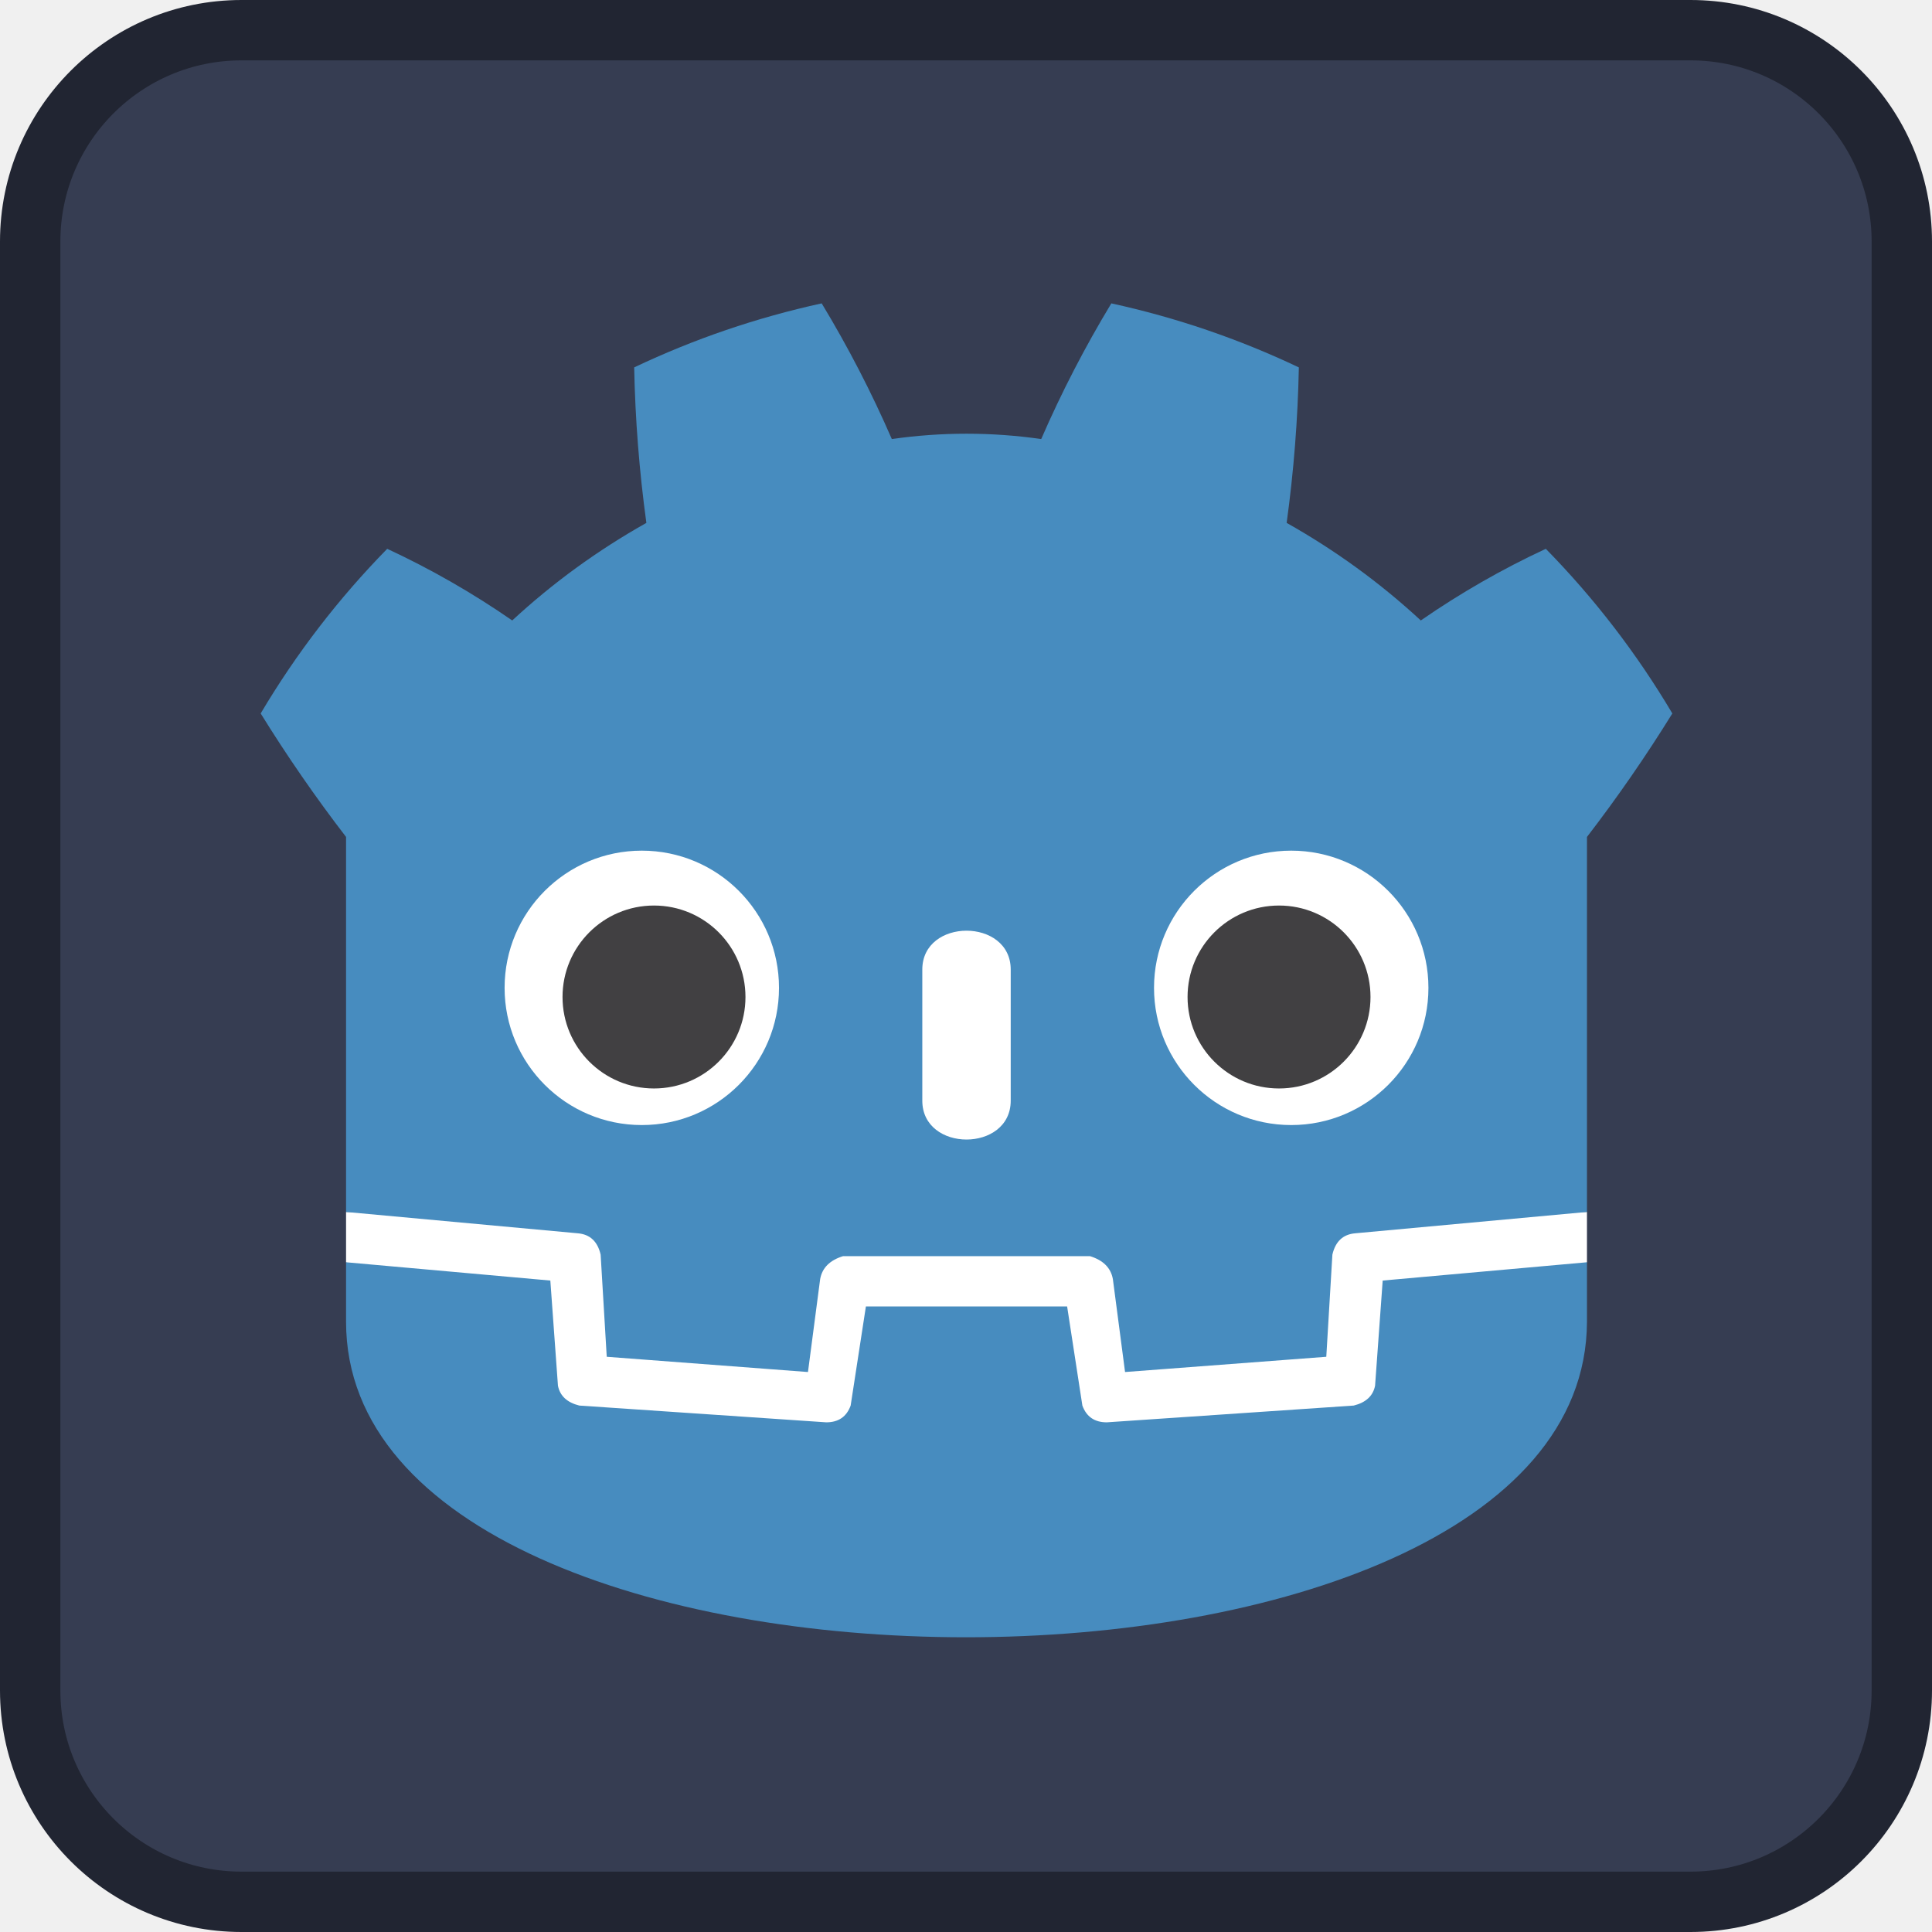
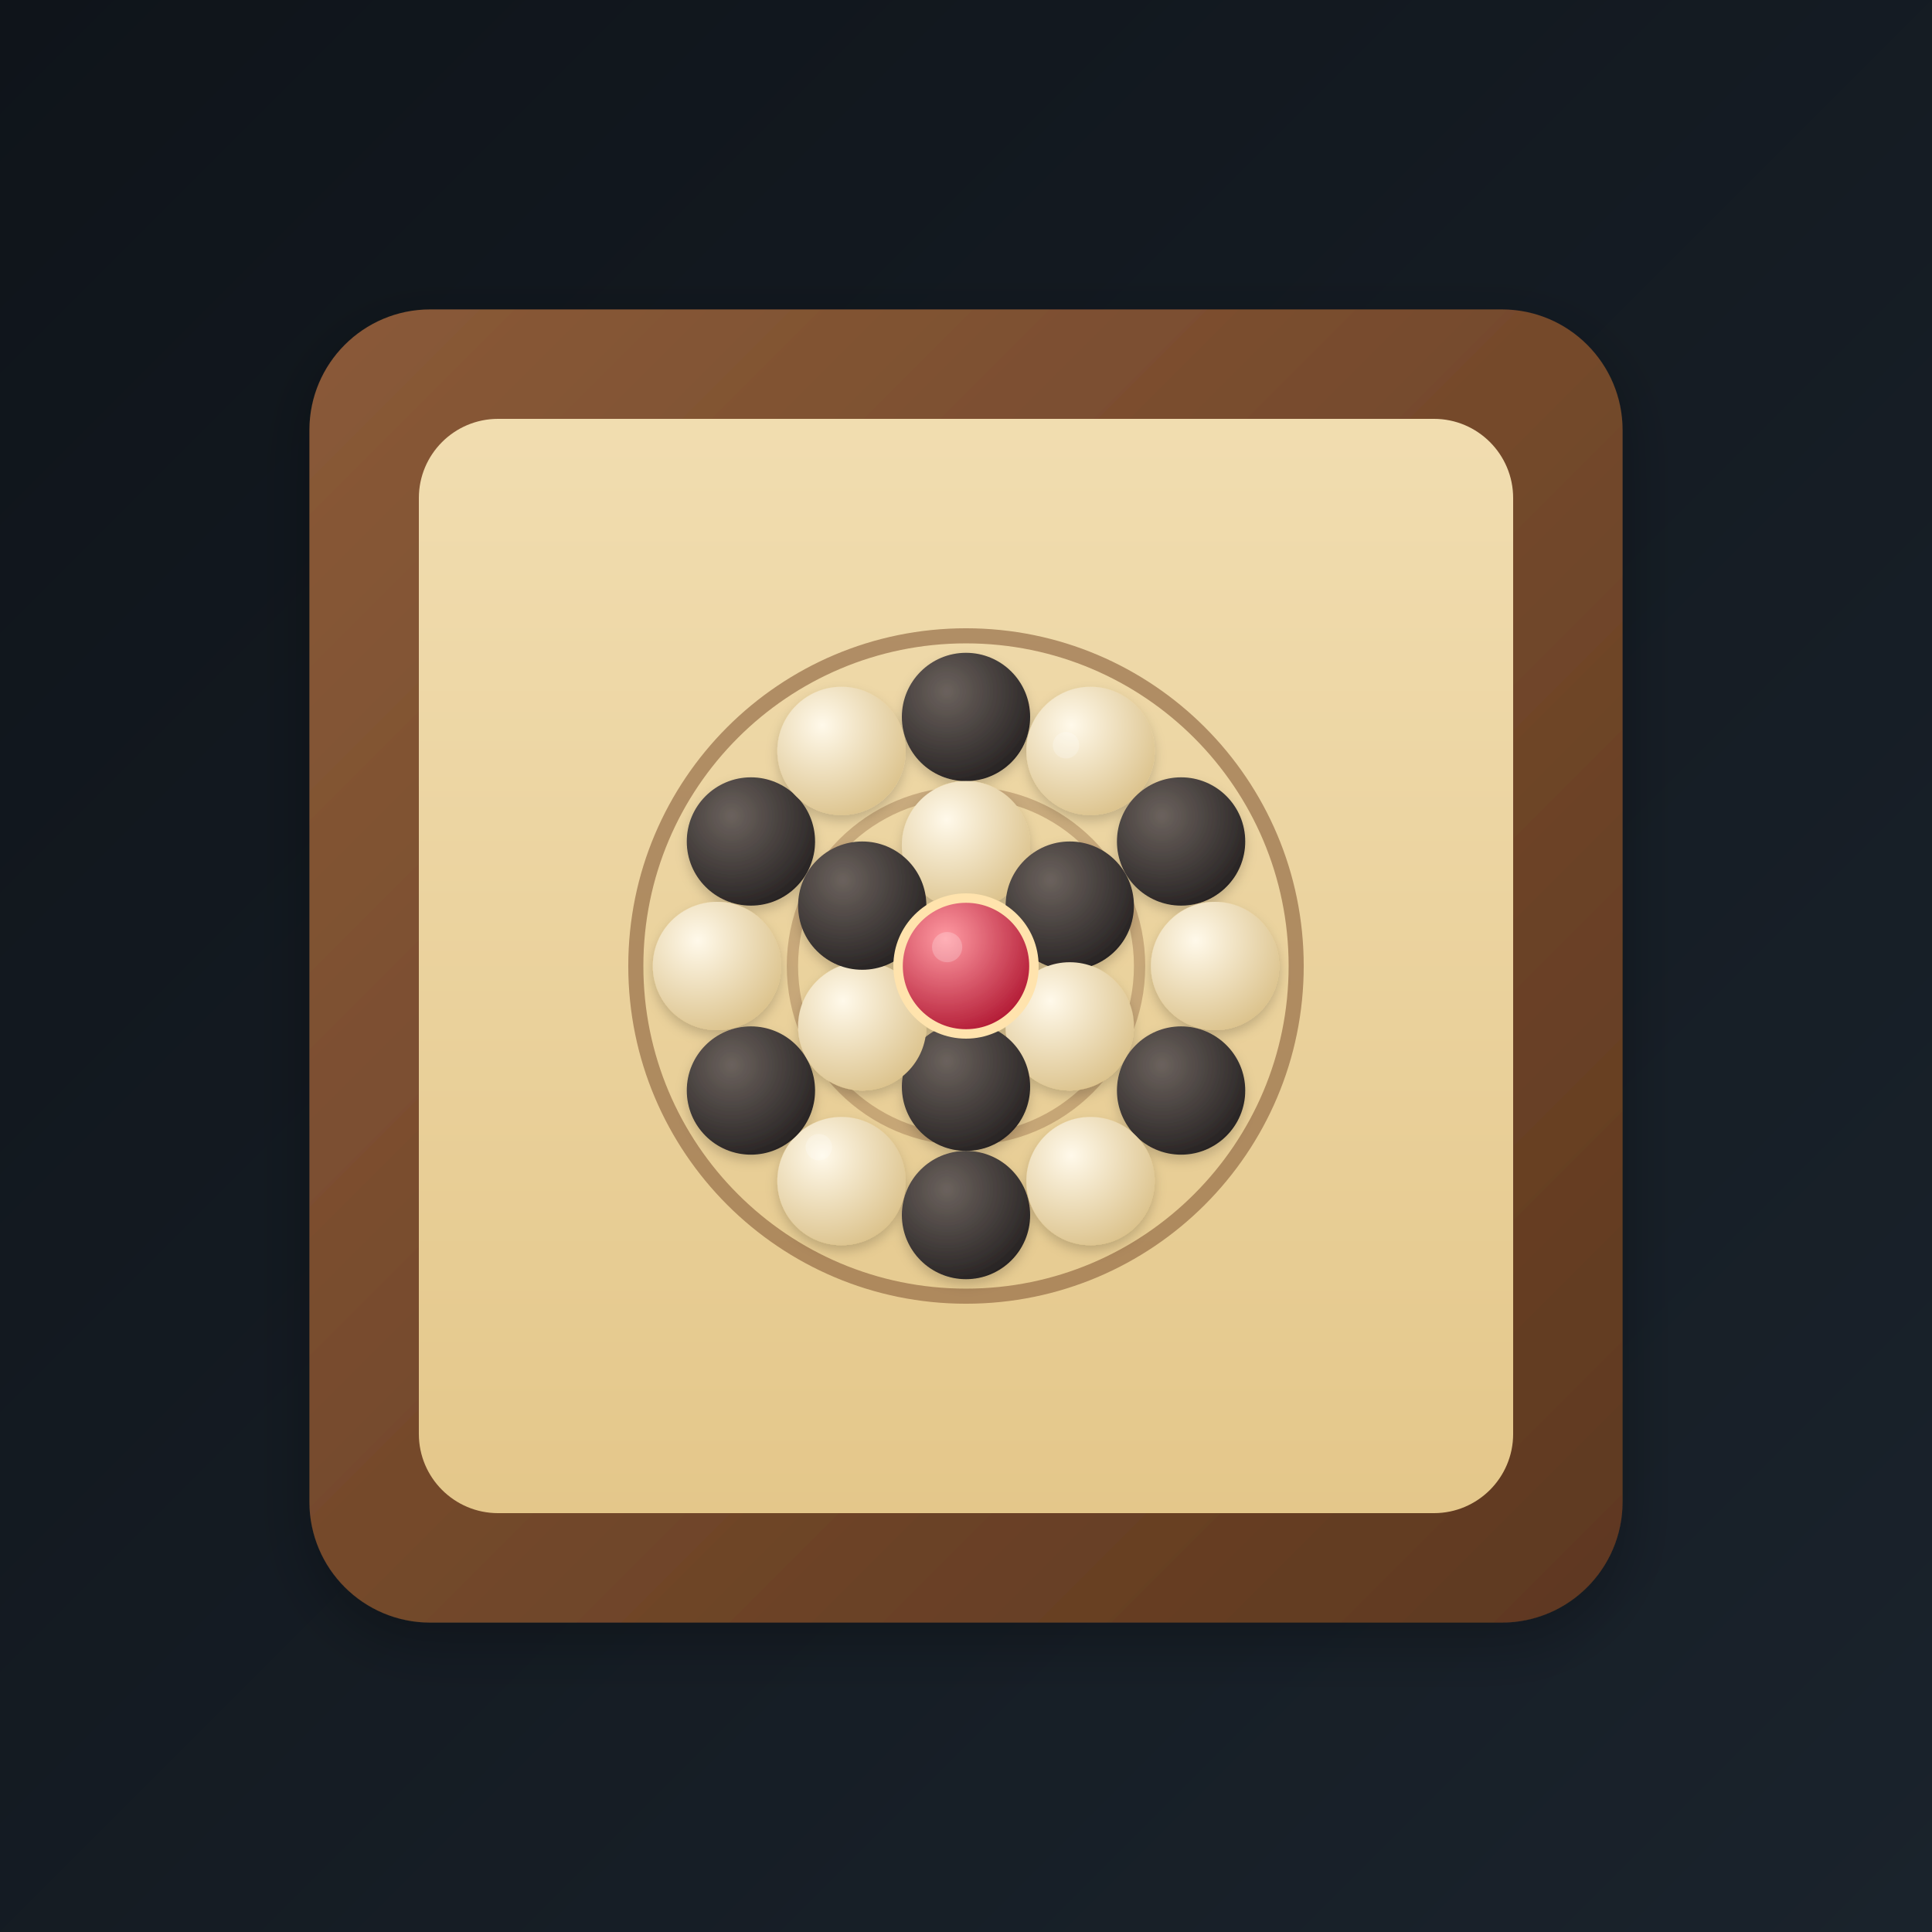
- <svg xmlns="http://www.w3.org/2000/svg" width="128" height="128">
-   <rect width="124" height="124" x="2" y="2" fill="#363d52" stroke="#212532" stroke-width="4" rx="14" />
-   <g fill="#fff" transform="translate(12.322 12.322)scale(.101)">
-     <path d="M105 673v33q407 354 814 0v-33z" />
-     <path fill="#478cbf" d="m105 673 152 14q12 1 15 14l4 67 132 10 8-61q2-11 15-15h162q13 4 15 15l8 61 132-10 4-67q3-13 15-14l152-14V427q30-39 56-81-35-59-83-108-43 20-82 47-40-37-88-64 7-51 8-102-59-28-123-42-26 43-46 89-49-7-98 0-20-46-46-89-64 14-123 42 1 51 8 102-48 27-88 64-39-27-82-47-48 49-83 108 26 42 56 81zm0 33v39c0 276 813 276 814 0v-39l-134 12-5 69q-2 10-14 13l-162 11q-12 0-16-11l-10-65H446l-10 65q-4 11-16 11l-162-11q-12-3-14-13l-5-69z" />
-     <path d="M483 600c0 34 58 34 58 0v-86c0-34-58-34-58 0z" />
-     <circle cx="725" cy="526" r="90" />
-     <circle cx="299" cy="526" r="90" />
+ <svg xmlns="http://www.w3.org/2000/svg" width="1024" height="1024" viewBox="0 0 1024 1024" role="img" aria-labelledby="title desc">
+   <defs>
+     <linearGradient id="bg" x1="0" y1="0" x2="1" y2="1">
+       <stop offset="0%" stop-color="#0f141a" />
+       <stop offset="100%" stop-color="#1a232c" />
+     </linearGradient>
+     <linearGradient id="frame" x1="0" y1="0" x2="1" y2="1">
+       <stop offset="0%" stop-color="#8a5a38" />
+       <stop offset="100%" stop-color="#5e381f" />
+     </linearGradient>
+     <linearGradient id="surface" x1="0" y1="0" x2="0" y2="1">
+       <stop offset="0%" stop-color="#f1ddb0" />
+       <stop offset="100%" stop-color="#e4c78a" />
+     </linearGradient>
+     <radialGradient id="glow" cx="50%" cy="50%" r="50%">
+       <stop offset="0%" stop-color="#69e0d1" stop-opacity="0.20" />
+       <stop offset="100%" stop-color="#69e0d1" stop-opacity="0" />
+     </radialGradient>
+     <radialGradient id="pieceLight" cx="35%" cy="30%" r="75%">
+       <stop offset="0%" stop-color="#fff9ea" />
+       <stop offset="100%" stop-color="#dcc38d" />
+     </radialGradient>
+     <radialGradient id="pieceDark" cx="35%" cy="30%" r="75%">
+       <stop offset="0%" stop-color="#6b625d" />
+       <stop offset="100%" stop-color="#272323" />
+     </radialGradient>
+     <radialGradient id="queen" cx="35%" cy="30%" r="75%">
+       <stop offset="0%" stop-color="#ff9aa2" />
+       <stop offset="100%" stop-color="#b01631" />
+     </radialGradient>
+     <filter id="shadow" x="-20%" y="-20%" width="140%" height="140%">
+       <feDropShadow dx="0" dy="10" stdDeviation="16" flood-color="#000" flood-opacity="0.26" />
+     </filter>
+     <filter id="coinShadow" x="-30%" y="-30%" width="160%" height="160%">
+       <feDropShadow dx="0" dy="3" stdDeviation="3" flood-color="#000" flood-opacity="0.18" />
+     </filter>
+   </defs>
+   <rect width="1024" height="1024" fill="url(#bg)" />
+   <circle cx="512" cy="512" r="320" fill="url(#glow)" />
+   <g filter="url(#shadow)">
+     <rect x="164" y="164" width="696" height="696" rx="64" fill="url(#frame)" />
+     <rect x="222" y="222" width="580" height="580" rx="42" fill="url(#surface)" />
  </g>
-   <g fill="#414042" transform="translate(12.322 12.322)scale(.101)">
-     <circle cx="307" cy="532" r="60" />
-     <circle cx="717" cy="532" r="60" />
+   <circle cx="512" cy="512" r="175" fill="none" stroke="#8f6540" stroke-width="8" opacity="0.65" />
+   <circle cx="512" cy="512" r="92" fill="none" stroke="#8f6540" stroke-width="6" opacity="0.38" />
+   <g transform="translate(512 512)" filter="url(#coinShadow)">
+     <circle cx="0" cy="-132" r="34" fill="url(#pieceDark)" />
+     <circle cx="66" cy="-114" r="34" fill="url(#pieceLight)" />
+     <circle cx="114" cy="-66" r="34" fill="url(#pieceDark)" />
+     <circle cx="132" cy="0" r="34" fill="url(#pieceLight)" />
+     <circle cx="114" cy="66" r="34" fill="url(#pieceDark)" />
+     <circle cx="66" cy="114" r="34" fill="url(#pieceLight)" />
+     <circle cx="0" cy="132" r="34" fill="url(#pieceDark)" />
+     <circle cx="-66" cy="114" r="34" fill="url(#pieceLight)" />
+     <circle cx="-114" cy="66" r="34" fill="url(#pieceDark)" />
+     <circle cx="-132" cy="0" r="34" fill="url(#pieceLight)" />
+     <circle cx="-114" cy="-66" r="34" fill="url(#pieceDark)" />
+     <circle cx="-66" cy="-114" r="34" fill="url(#pieceLight)" />
+     <circle cx="0" cy="-64" r="34" fill="url(#pieceLight)" />
+     <circle cx="55" cy="-32" r="34" fill="url(#pieceDark)" />
+     <circle cx="55" cy="32" r="34" fill="url(#pieceLight)" />
+     <circle cx="0" cy="64" r="34" fill="url(#pieceDark)" />
+     <circle cx="-55" cy="32" r="34" fill="url(#pieceLight)" />
+     <circle cx="-55" cy="-32" r="34" fill="url(#pieceDark)" />
+     <circle cx="0" cy="0" r="36" fill="url(#queen)" stroke="#ffe3ad" stroke-width="5" />
+     <g fill="#ffffff" opacity="0.22">
+       <circle cx="-10" cy="-10" r="8" />
+       <circle cx="53" cy="-117" r="7" />
+       <circle cx="-78" cy="96" r="7" />
+     </g>
  </g>
</svg>
